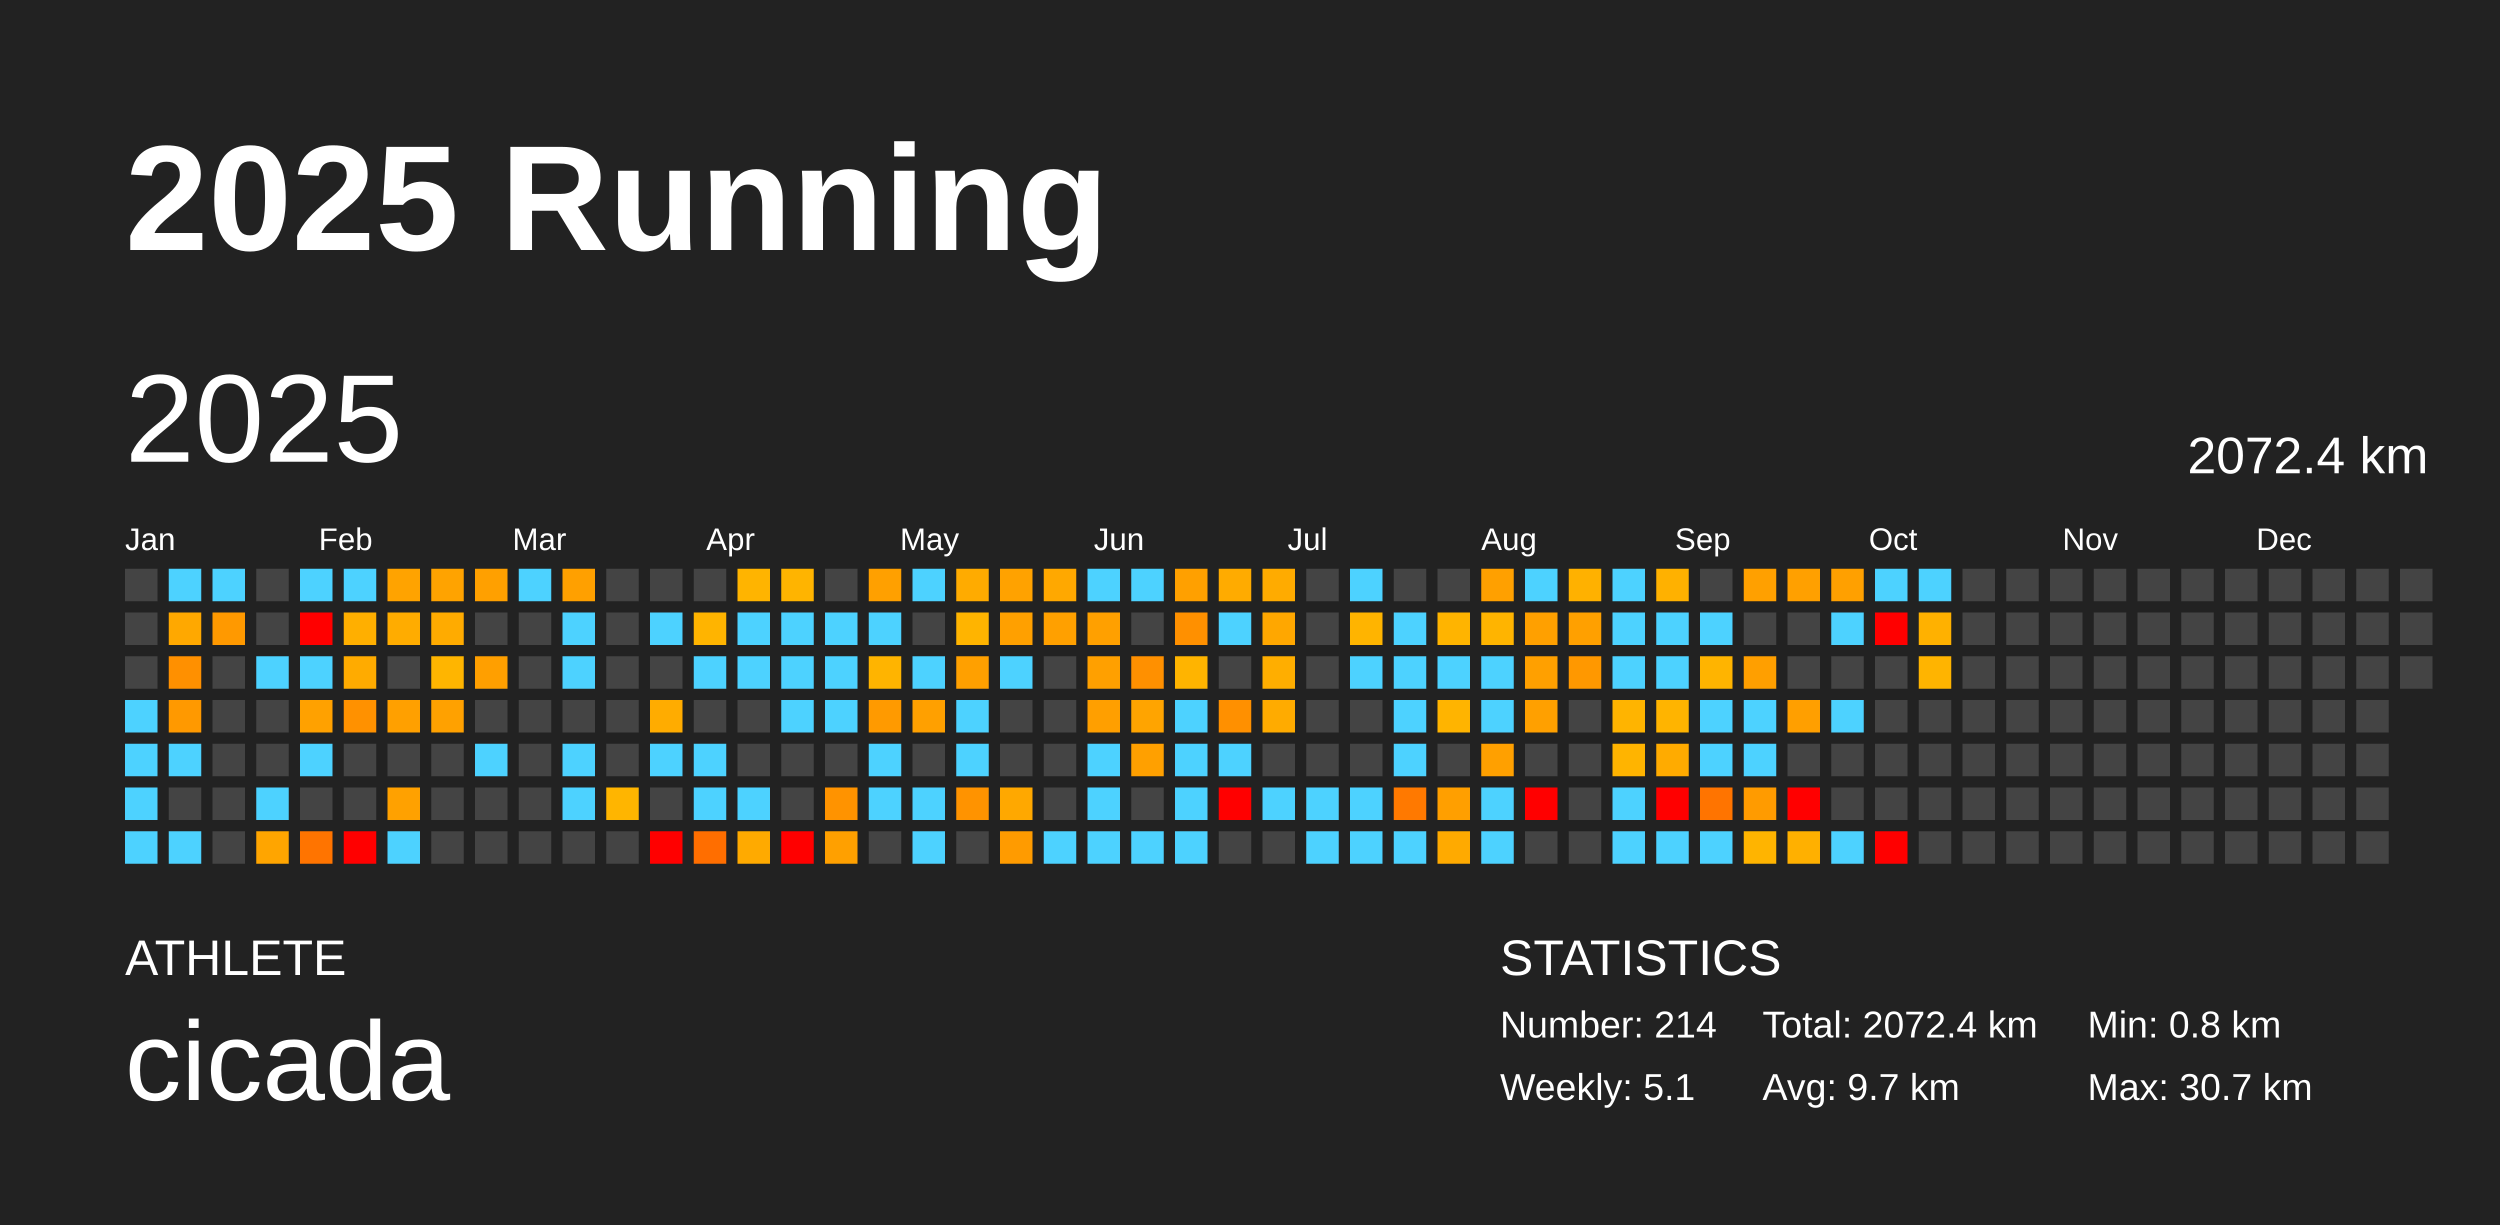
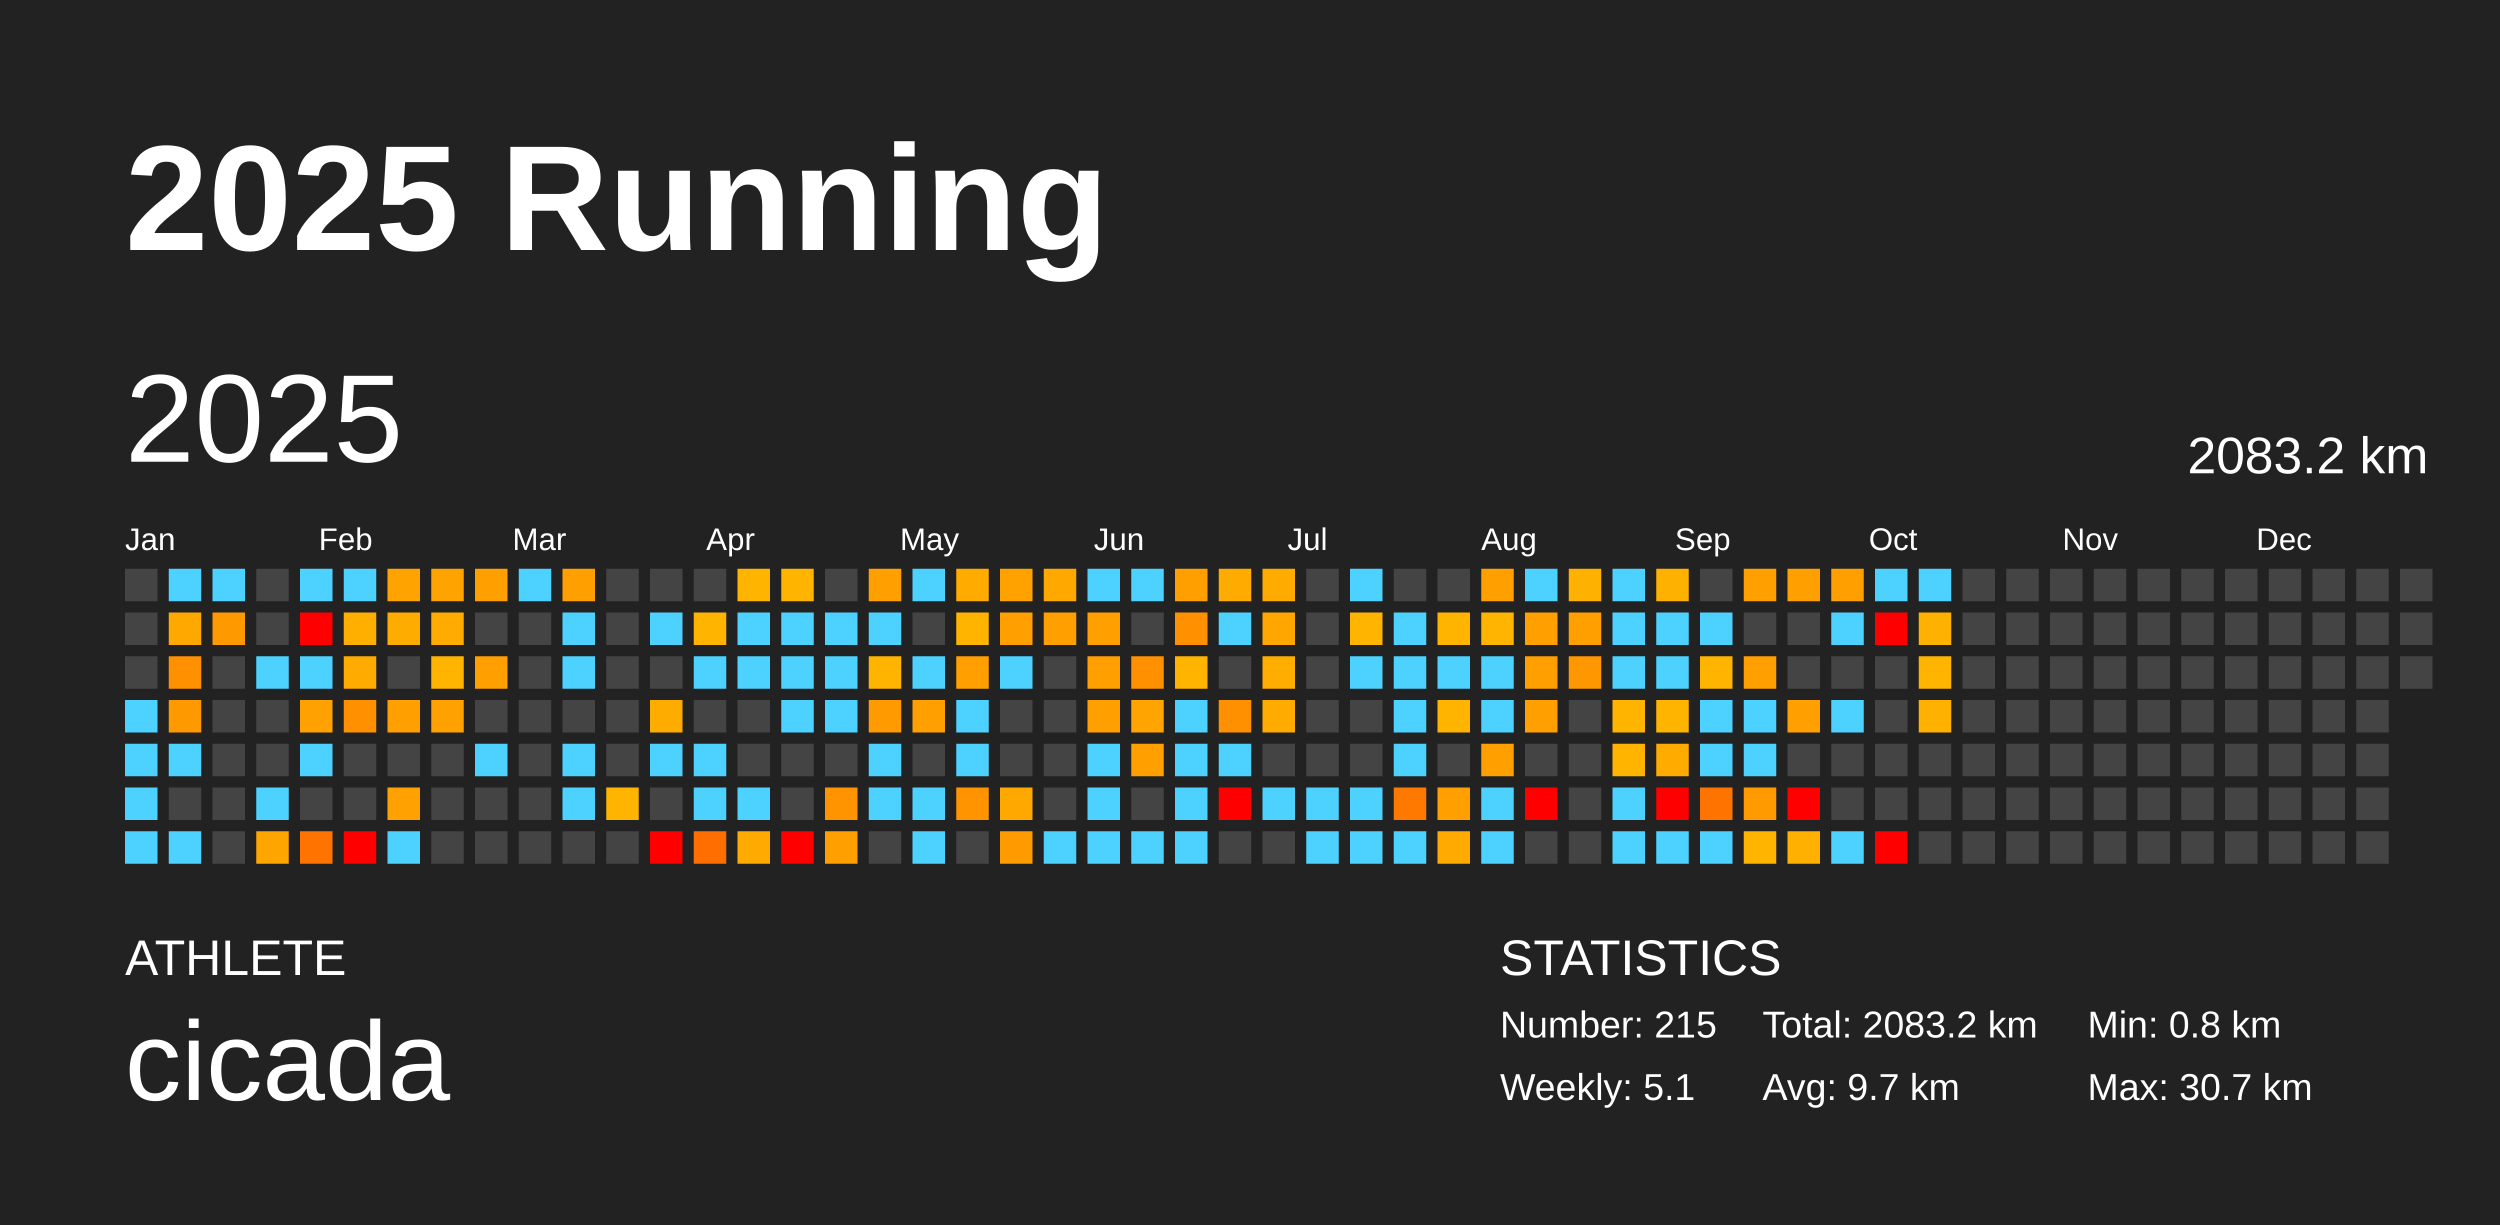
<svg xmlns="http://www.w3.org/2000/svg" baseProfile="full" height="98mm" version="1.1" viewBox="0,0,200,98" width="200mm">
  <defs />
  <rect fill="#222222" height="98" width="200" x="0" y="0" />
  <text fill="#FFFFFF" style="font-size:12px; font-family:Arial; font-weight:bold;" x="10" y="20">2025 Running</text>
  <text fill="#FFFFFF" style="font-size:4px; font-family:Arial" x="10" y="78">ATHLETE</text>
  <text fill="#FFFFFF" style="font-size:9px; font-family:Arial" x="10" y="88">cicada</text>
  <text fill="#FFFFFF" style="font-size:4px; font-family:Arial" x="120" y="78">STATISTICS</text>
-   <text fill="#FFFFFF" style="font-size:3px; font-family:Arial" x="120" y="83">Number: 214</text>
+   <text fill="#FFFFFF" style="font-size:3px; font-family:Arial" x="120" y="83">Number: 215</text>
  <text fill="#FFFFFF" style="font-size:3px; font-family:Arial" x="120" y="88">Weekly: 5.1</text>
-   <text fill="#FFFFFF" style="font-size:3px; font-family:Arial" x="141" y="83">Total: 2072.4 km</text>
+   <text fill="#FFFFFF" style="font-size:3px; font-family:Arial" x="141" y="83">Total: 2083.2 km</text>
  <text fill="#FFFFFF" style="font-size:3px; font-family:Arial" x="141" y="88">Avg: 9.7 km</text>
  <text fill="#FFFFFF" style="font-size:3px; font-family:Arial" x="167" y="83">Min: 0.8 km</text>
  <text fill="#FFFFFF" style="font-size:3px; font-family:Arial" x="167" y="88">Max: 30.7 km</text>
  <text dominant-baseline="hanging" fill="#FFFFFF" style="font-size:10.0px; font-family:Arial;" x="10" y="30">2025</text>
-   <text dominant-baseline="hanging" fill="#FFFFFF" style="font-size:4.125px; font-family:Arial;" x="175" y="35">2072.4 km</text>
+   <text dominant-baseline="hanging" fill="#FFFFFF" style="font-size:4.125px; font-family:Arial;" x="175" y="35">2083.2 km</text>
  <text fill="#FFFFFF" style="font-size:2.5px; font-family:Arial" x="10.0" y="44">Jan</text>
  <text fill="#FFFFFF" style="font-size:2.5px; font-family:Arial" x="25.5" y="44">Feb</text>
  <text fill="#FFFFFF" style="font-size:2.5px; font-family:Arial" x="41.0" y="44">Mar</text>
  <text fill="#FFFFFF" style="font-size:2.5px; font-family:Arial" x="56.5" y="44">Apr</text>
  <text fill="#FFFFFF" style="font-size:2.5px; font-family:Arial" x="72.0" y="44">May</text>
  <text fill="#FFFFFF" style="font-size:2.5px; font-family:Arial" x="87.5" y="44">Jun</text>
  <text fill="#FFFFFF" style="font-size:2.5px; font-family:Arial" x="103.0" y="44">Jul</text>
  <text fill="#FFFFFF" style="font-size:2.5px; font-family:Arial" x="118.5" y="44">Aug</text>
  <text fill="#FFFFFF" style="font-size:2.5px; font-family:Arial" x="134.0" y="44">Sep</text>
  <text fill="#FFFFFF" style="font-size:2.5px; font-family:Arial" x="149.5" y="44">Oct</text>
  <text fill="#FFFFFF" style="font-size:2.5px; font-family:Arial" x="165.0" y="44">Nov</text>
  <text fill="#FFFFFF" style="font-size:2.5px; font-family:Arial" x="180.5" y="44">Dec</text>
  <rect fill="#444444" height="2.6" width="2.6" x="10.0" y="45.5" />
  <rect fill="#444444" height="2.6" width="2.6" x="10.0" y="49.0" />
  <rect fill="#444444" height="2.6" width="2.6" x="10.0" y="52.5" />
  <rect fill="#4dd2ff" height="2.6" width="2.6" x="10.0" y="56.0" />
  <rect fill="#4dd2ff" height="2.6" width="2.6" x="10.0" y="59.5" />
  <rect fill="#4dd2ff" height="2.6" width="2.6" x="10.0" y="63.0" />
  <rect fill="#4dd2ff" height="2.6" width="2.6" x="10.0" y="66.5" />
  <rect fill="#4dd2ff" height="2.6" width="2.6" x="13.5" y="45.5" />
  <rect fill="#ffa800" height="2.6" width="2.6" x="13.5" y="49.0" />
  <rect fill="#ff9000" height="2.6" width="2.6" x="13.5" y="52.5" />
  <rect fill="#ff9900" height="2.6" width="2.6" x="13.5" y="56.0" />
  <rect fill="#4dd2ff" height="2.6" width="2.6" x="13.5" y="59.5" />
  <rect fill="#444444" height="2.6" width="2.6" x="13.5" y="63.0" />
  <rect fill="#4dd2ff" height="2.6" width="2.6" x="13.5" y="66.5" />
  <rect fill="#4dd2ff" height="2.6" width="2.6" x="17.0" y="45.5" />
  <rect fill="#ff9900" height="2.6" width="2.6" x="17.0" y="49.0" />
  <rect fill="#444444" height="2.6" width="2.6" x="17.0" y="52.5" />
  <rect fill="#444444" height="2.6" width="2.6" x="17.0" y="56.0" />
  <rect fill="#444444" height="2.6" width="2.6" x="17.0" y="59.5" />
  <rect fill="#444444" height="2.6" width="2.6" x="17.0" y="63.0" />
  <rect fill="#444444" height="2.6" width="2.6" x="17.0" y="66.5" />
  <rect fill="#444444" height="2.6" width="2.6" x="20.5" y="45.5" />
  <rect fill="#444444" height="2.6" width="2.6" x="20.5" y="49.0" />
  <rect fill="#4dd2ff" height="2.6" width="2.6" x="20.5" y="52.5" />
  <rect fill="#444444" height="2.6" width="2.6" x="20.5" y="56.0" />
  <rect fill="#444444" height="2.6" width="2.6" x="20.5" y="59.5" />
  <rect fill="#4dd2ff" height="2.6" width="2.6" x="20.5" y="63.0" />
  <rect fill="#ffa500" height="2.6" width="2.6" x="20.5" y="66.5" />
  <rect fill="#4dd2ff" height="2.6" width="2.6" x="24.0" y="45.5" />
  <rect fill="red" height="2.6" width="2.6" x="24.0" y="49.0" />
  <rect fill="#4dd2ff" height="2.6" width="2.6" x="24.0" y="52.5" />
  <rect fill="#ffa100" height="2.6" width="2.6" x="24.0" y="56.0" />
  <rect fill="#4dd2ff" height="2.6" width="2.6" x="24.0" y="59.5" />
  <rect fill="#444444" height="2.6" width="2.6" x="24.0" y="63.0" />
  <rect fill="#ff7400" height="2.6" width="2.6" x="24.0" y="66.5" />
  <rect fill="#4dd2ff" height="2.6" width="2.6" x="27.5" y="45.5" />
  <rect fill="#ffaf00" height="2.6" width="2.6" x="27.5" y="49.0" />
  <rect fill="#ffab00" height="2.6" width="2.6" x="27.5" y="52.5" />
  <rect fill="#ff9100" height="2.6" width="2.6" x="27.5" y="56.0" />
  <rect fill="#444444" height="2.6" width="2.6" x="27.5" y="59.5" />
  <rect fill="#444444" height="2.6" width="2.6" x="27.5" y="63.0" />
  <rect fill="red" height="2.6" width="2.6" x="27.5" y="66.5" />
  <rect fill="#ffa300" height="2.6" width="2.6" x="31.0" y="45.5" />
  <rect fill="#ffac00" height="2.6" width="2.6" x="31.0" y="49.0" />
  <rect fill="#444444" height="2.6" width="2.6" x="31.0" y="52.5" />
  <rect fill="#ffa000" height="2.6" width="2.6" x="31.0" y="56.0" />
  <rect fill="#444444" height="2.6" width="2.6" x="31.0" y="59.5" />
  <rect fill="#ffa100" height="2.6" width="2.6" x="31.0" y="63.0" />
  <rect fill="#4dd2ff" height="2.6" width="2.6" x="31.0" y="66.5" />
  <rect fill="#ffa300" height="2.6" width="2.6" x="34.5" y="45.5" />
  <rect fill="#ffab00" height="2.6" width="2.6" x="34.5" y="49.0" />
  <rect fill="#ffb500" height="2.6" width="2.6" x="34.5" y="52.5" />
  <rect fill="#ffa100" height="2.6" width="2.6" x="34.5" y="56.0" />
  <rect fill="#444444" height="2.6" width="2.6" x="34.5" y="59.5" />
  <rect fill="#444444" height="2.6" width="2.6" x="34.5" y="63.0" />
  <rect fill="#444444" height="2.6" width="2.6" x="34.5" y="66.5" />
  <rect fill="#ffa000" height="2.6" width="2.6" x="38.0" y="45.5" />
  <rect fill="#444444" height="2.6" width="2.6" x="38.0" y="49.0" />
  <rect fill="#ff9f00" height="2.6" width="2.6" x="38.0" y="52.5" />
  <rect fill="#444444" height="2.6" width="2.6" x="38.0" y="56.0" />
  <rect fill="#4dd2ff" height="2.6" width="2.6" x="38.0" y="59.5" />
  <rect fill="#444444" height="2.6" width="2.6" x="38.0" y="63.0" />
  <rect fill="#444444" height="2.6" width="2.6" x="38.0" y="66.5" />
  <rect fill="#4dd2ff" height="2.6" width="2.6" x="41.5" y="45.5" />
  <rect fill="#444444" height="2.6" width="2.6" x="41.5" y="49.0" />
  <rect fill="#444444" height="2.6" width="2.6" x="41.5" y="52.5" />
  <rect fill="#444444" height="2.6" width="2.6" x="41.5" y="56.0" />
  <rect fill="#444444" height="2.6" width="2.6" x="41.5" y="59.5" />
  <rect fill="#444444" height="2.6" width="2.6" x="41.5" y="63.0" />
  <rect fill="#444444" height="2.6" width="2.6" x="41.5" y="66.5" />
  <rect fill="#ffa000" height="2.6" width="2.6" x="45.0" y="45.5" />
  <rect fill="#4dd2ff" height="2.6" width="2.6" x="45.0" y="49.0" />
  <rect fill="#4dd2ff" height="2.6" width="2.6" x="45.0" y="52.5" />
  <rect fill="#444444" height="2.6" width="2.6" x="45.0" y="56.0" />
  <rect fill="#4dd2ff" height="2.6" width="2.6" x="45.0" y="59.5" />
  <rect fill="#4dd2ff" height="2.6" width="2.6" x="45.0" y="63.0" />
  <rect fill="#444444" height="2.6" width="2.6" x="45.0" y="66.5" />
  <rect fill="#444444" height="2.6" width="2.6" x="48.5" y="45.5" />
  <rect fill="#444444" height="2.6" width="2.6" x="48.5" y="49.0" />
  <rect fill="#444444" height="2.6" width="2.6" x="48.5" y="52.5" />
  <rect fill="#444444" height="2.6" width="2.6" x="48.5" y="56.0" />
  <rect fill="#444444" height="2.6" width="2.6" x="48.5" y="59.5" />
  <rect fill="#ffb500" height="2.6" width="2.6" x="48.5" y="63.0" />
  <rect fill="#444444" height="2.6" width="2.6" x="48.5" y="66.5" />
  <rect fill="#444444" height="2.6" width="2.6" x="52.0" y="45.5" />
  <rect fill="#4dd2ff" height="2.6" width="2.6" x="52.0" y="49.0" />
  <rect fill="#444444" height="2.6" width="2.6" x="52.0" y="52.5" />
  <rect fill="#ffac00" height="2.6" width="2.6" x="52.0" y="56.0" />
  <rect fill="#4dd2ff" height="2.6" width="2.6" x="52.0" y="59.5" />
  <rect fill="#444444" height="2.6" width="2.6" x="52.0" y="63.0" />
  <rect fill="red" height="2.6" width="2.6" x="52.0" y="66.5" />
  <rect fill="#444444" height="2.6" width="2.6" x="55.5" y="45.5" />
  <rect fill="#ffb400" height="2.6" width="2.6" x="55.5" y="49.0" />
  <rect fill="#4dd2ff" height="2.6" width="2.6" x="55.5" y="52.5" />
  <rect fill="#444444" height="2.6" width="2.6" x="55.5" y="56.0" />
  <rect fill="#4dd2ff" height="2.6" width="2.6" x="55.5" y="59.5" />
  <rect fill="#4dd2ff" height="2.6" width="2.6" x="55.5" y="63.0" />
  <rect fill="#ff6e00" height="2.6" width="2.6" x="55.5" y="66.5" />
  <rect fill="#ffb400" height="2.6" width="2.6" x="59.0" y="45.5" />
  <rect fill="#4dd2ff" height="2.6" width="2.6" x="59.0" y="49.0" />
  <rect fill="#4dd2ff" height="2.6" width="2.6" x="59.0" y="52.5" />
  <rect fill="#444444" height="2.6" width="2.6" x="59.0" y="56.0" />
  <rect fill="#444444" height="2.6" width="2.6" x="59.0" y="59.5" />
  <rect fill="#4dd2ff" height="2.6" width="2.6" x="59.0" y="63.0" />
  <rect fill="#ffaa00" height="2.6" width="2.6" x="59.0" y="66.5" />
  <rect fill="#ffb400" height="2.6" width="2.6" x="62.5" y="45.5" />
  <rect fill="#4dd2ff" height="2.6" width="2.6" x="62.5" y="49.0" />
  <rect fill="#4dd2ff" height="2.6" width="2.6" x="62.5" y="52.5" />
  <rect fill="#4dd2ff" height="2.6" width="2.6" x="62.5" y="56.0" />
  <rect fill="#444444" height="2.6" width="2.6" x="62.5" y="59.5" />
  <rect fill="#444444" height="2.6" width="2.6" x="62.5" y="63.0" />
  <rect fill="red" height="2.6" width="2.6" x="62.5" y="66.5" />
  <rect fill="#444444" height="2.6" width="2.6" x="66.0" y="45.5" />
  <rect fill="#4dd2ff" height="2.6" width="2.6" x="66.0" y="49.0" />
  <rect fill="#4dd2ff" height="2.6" width="2.6" x="66.0" y="52.5" />
  <rect fill="#4dd2ff" height="2.6" width="2.6" x="66.0" y="56.0" />
  <rect fill="#444444" height="2.6" width="2.6" x="66.0" y="59.5" />
  <rect fill="#ff9300" height="2.6" width="2.6" x="66.0" y="63.0" />
  <rect fill="#ffa000" height="2.6" width="2.6" x="66.0" y="66.5" />
  <rect fill="#ffa000" height="2.6" width="2.6" x="69.5" y="45.5" />
  <rect fill="#4dd2ff" height="2.6" width="2.6" x="69.5" y="49.0" />
  <rect fill="#ffb400" height="2.6" width="2.6" x="69.5" y="52.5" />
  <rect fill="#ff9a00" height="2.6" width="2.6" x="69.5" y="56.0" />
  <rect fill="#4dd2ff" height="2.6" width="2.6" x="69.5" y="59.5" />
  <rect fill="#4dd2ff" height="2.6" width="2.6" x="69.5" y="63.0" />
  <rect fill="#444444" height="2.6" width="2.6" x="69.5" y="66.5" />
  <rect fill="#4dd2ff" height="2.6" width="2.6" x="73.0" y="45.5" />
  <rect fill="#444444" height="2.6" width="2.6" x="73.0" y="49.0" />
  <rect fill="#4dd2ff" height="2.6" width="2.6" x="73.0" y="52.5" />
  <rect fill="#ffa000" height="2.6" width="2.6" x="73.0" y="56.0" />
  <rect fill="#444444" height="2.6" width="2.6" x="73.0" y="59.5" />
  <rect fill="#4dd2ff" height="2.6" width="2.6" x="73.0" y="63.0" />
  <rect fill="#4dd2ff" height="2.6" width="2.6" x="73.0" y="66.5" />
  <rect fill="#ffab00" height="2.6" width="2.6" x="76.5" y="45.5" />
  <rect fill="#ffb400" height="2.6" width="2.6" x="76.5" y="49.0" />
  <rect fill="#ffa000" height="2.6" width="2.6" x="76.5" y="52.5" />
  <rect fill="#4dd2ff" height="2.6" width="2.6" x="76.5" y="56.0" />
  <rect fill="#4dd2ff" height="2.6" width="2.6" x="76.5" y="59.5" />
  <rect fill="#ff9300" height="2.6" width="2.6" x="76.5" y="63.0" />
  <rect fill="#444444" height="2.6" width="2.6" x="76.5" y="66.5" />
  <rect fill="#ffa200" height="2.6" width="2.6" x="80.0" y="45.5" />
  <rect fill="#ffa000" height="2.6" width="2.6" x="80.0" y="49.0" />
  <rect fill="#4dd2ff" height="2.6" width="2.6" x="80.0" y="52.5" />
  <rect fill="#444444" height="2.6" width="2.6" x="80.0" y="56.0" />
  <rect fill="#444444" height="2.6" width="2.6" x="80.0" y="59.5" />
  <rect fill="#ffa800" height="2.6" width="2.6" x="80.0" y="63.0" />
  <rect fill="#ff9b00" height="2.6" width="2.6" x="80.0" y="66.5" />
  <rect fill="#ffa800" height="2.6" width="2.6" x="83.5" y="45.5" />
  <rect fill="#ffa000" height="2.6" width="2.6" x="83.5" y="49.0" />
  <rect fill="#444444" height="2.6" width="2.6" x="83.5" y="52.5" />
  <rect fill="#444444" height="2.6" width="2.6" x="83.5" y="56.0" />
  <rect fill="#444444" height="2.6" width="2.6" x="83.5" y="59.5" />
  <rect fill="#444444" height="2.6" width="2.6" x="83.5" y="63.0" />
  <rect fill="#4dd2ff" height="2.6" width="2.6" x="83.5" y="66.5" />
  <rect fill="#4dd2ff" height="2.6" width="2.6" x="87.0" y="45.5" />
  <rect fill="#ffa000" height="2.6" width="2.6" x="87.0" y="49.0" />
  <rect fill="#ffa000" height="2.6" width="2.6" x="87.0" y="52.5" />
  <rect fill="#ff9f00" height="2.6" width="2.6" x="87.0" y="56.0" />
  <rect fill="#4dd2ff" height="2.6" width="2.6" x="87.0" y="59.5" />
  <rect fill="#4dd2ff" height="2.6" width="2.6" x="87.0" y="63.0" />
  <rect fill="#4dd2ff" height="2.6" width="2.6" x="87.0" y="66.5" />
  <rect fill="#4dd2ff" height="2.6" width="2.6" x="90.5" y="45.5" />
  <rect fill="#444444" height="2.6" width="2.6" x="90.5" y="49.0" />
  <rect fill="#ff9000" height="2.6" width="2.6" x="90.5" y="52.5" />
  <rect fill="#ffa400" height="2.6" width="2.6" x="90.5" y="56.0" />
  <rect fill="#ffa000" height="2.6" width="2.6" x="90.5" y="59.5" />
  <rect fill="#444444" height="2.6" width="2.6" x="90.5" y="63.0" />
  <rect fill="#4dd2ff" height="2.6" width="2.6" x="90.5" y="66.5" />
  <rect fill="#ffa000" height="2.6" width="2.6" x="94.0" y="45.5" />
  <rect fill="#ff9000" height="2.6" width="2.6" x="94.0" y="49.0" />
  <rect fill="#ffb400" height="2.6" width="2.6" x="94.0" y="52.5" />
  <rect fill="#4dd2ff" height="2.6" width="2.6" x="94.0" y="56.0" />
  <rect fill="#4dd2ff" height="2.6" width="2.6" x="94.0" y="59.5" />
  <rect fill="#4dd2ff" height="2.6" width="2.6" x="94.0" y="63.0" />
  <rect fill="#4dd2ff" height="2.6" width="2.6" x="94.0" y="66.5" />
  <rect fill="#ffab00" height="2.6" width="2.6" x="97.5" y="45.5" />
  <rect fill="#4dd2ff" height="2.6" width="2.6" x="97.5" y="49.0" />
  <rect fill="#444444" height="2.6" width="2.6" x="97.5" y="52.5" />
  <rect fill="#ff9000" height="2.6" width="2.6" x="97.5" y="56.0" />
  <rect fill="#4dd2ff" height="2.6" width="2.6" x="97.5" y="59.5" />
  <rect fill="red" height="2.6" width="2.6" x="97.5" y="63.0" />
  <rect fill="#444444" height="2.6" width="2.6" x="97.5" y="66.5" />
  <rect fill="#ffab00" height="2.6" width="2.6" x="101.0" y="45.5" />
  <rect fill="#ffa700" height="2.6" width="2.6" x="101.0" y="49.0" />
  <rect fill="#ffae00" height="2.6" width="2.6" x="101.0" y="52.5" />
  <rect fill="#ffab00" height="2.6" width="2.6" x="101.0" y="56.0" />
  <rect fill="#444444" height="2.6" width="2.6" x="101.0" y="59.5" />
  <rect fill="#4dd2ff" height="2.6" width="2.6" x="101.0" y="63.0" />
  <rect fill="#444444" height="2.6" width="2.6" x="101.0" y="66.5" />
  <rect fill="#444444" height="2.6" width="2.6" x="104.5" y="45.5" />
  <rect fill="#444444" height="2.6" width="2.6" x="104.5" y="49.0" />
  <rect fill="#444444" height="2.6" width="2.6" x="104.5" y="52.5" />
  <rect fill="#444444" height="2.6" width="2.6" x="104.5" y="56.0" />
  <rect fill="#444444" height="2.6" width="2.6" x="104.5" y="59.5" />
  <rect fill="#4dd2ff" height="2.6" width="2.6" x="104.5" y="63.0" />
  <rect fill="#4dd2ff" height="2.6" width="2.6" x="104.5" y="66.5" />
  <rect fill="#4dd2ff" height="2.6" width="2.6" x="108.0" y="45.5" />
  <rect fill="#ffb400" height="2.6" width="2.6" x="108.0" y="49.0" />
  <rect fill="#4dd2ff" height="2.6" width="2.6" x="108.0" y="52.5" />
  <rect fill="#444444" height="2.6" width="2.6" x="108.0" y="56.0" />
  <rect fill="#444444" height="2.6" width="2.6" x="108.0" y="59.5" />
  <rect fill="#4dd2ff" height="2.6" width="2.6" x="108.0" y="63.0" />
  <rect fill="#4dd2ff" height="2.6" width="2.6" x="108.0" y="66.5" />
  <rect fill="#444444" height="2.6" width="2.6" x="111.5" y="45.5" />
  <rect fill="#4dd2ff" height="2.6" width="2.6" x="111.5" y="49.0" />
  <rect fill="#4dd2ff" height="2.6" width="2.6" x="111.5" y="52.5" />
  <rect fill="#4dd2ff" height="2.6" width="2.6" x="111.5" y="56.0" />
  <rect fill="#4dd2ff" height="2.6" width="2.6" x="111.5" y="59.5" />
  <rect fill="#ff7900" height="2.6" width="2.6" x="111.5" y="63.0" />
  <rect fill="#4dd2ff" height="2.6" width="2.6" x="111.5" y="66.5" />
  <rect fill="#444444" height="2.6" width="2.6" x="115.0" y="45.5" />
  <rect fill="#ffb400" height="2.6" width="2.6" x="115.0" y="49.0" />
  <rect fill="#4dd2ff" height="2.6" width="2.6" x="115.0" y="52.5" />
  <rect fill="#ffb400" height="2.6" width="2.6" x="115.0" y="56.0" />
  <rect fill="#444444" height="2.6" width="2.6" x="115.0" y="59.5" />
  <rect fill="#ff9f00" height="2.6" width="2.6" x="115.0" y="63.0" />
  <rect fill="#ffaa00" height="2.6" width="2.6" x="115.0" y="66.5" />
  <rect fill="#ffa000" height="2.6" width="2.6" x="118.5" y="45.5" />
  <rect fill="#ffb400" height="2.6" width="2.6" x="118.5" y="49.0" />
  <rect fill="#4dd2ff" height="2.6" width="2.6" x="118.5" y="52.5" />
  <rect fill="#4dd2ff" height="2.6" width="2.6" x="118.5" y="56.0" />
  <rect fill="#ffa000" height="2.6" width="2.6" x="118.5" y="59.5" />
  <rect fill="#4dd2ff" height="2.6" width="2.6" x="118.5" y="63.0" />
  <rect fill="#4dd2ff" height="2.6" width="2.6" x="118.5" y="66.5" />
  <rect fill="#4dd2ff" height="2.6" width="2.6" x="122.0" y="45.5" />
  <rect fill="#ffa000" height="2.6" width="2.6" x="122.0" y="49.0" />
  <rect fill="#ffa000" height="2.6" width="2.6" x="122.0" y="52.5" />
  <rect fill="#ffa000" height="2.6" width="2.6" x="122.0" y="56.0" />
  <rect fill="#444444" height="2.6" width="2.6" x="122.0" y="59.5" />
  <rect fill="red" height="2.6" width="2.6" x="122.0" y="63.0" />
  <rect fill="#444444" height="2.6" width="2.6" x="122.0" y="66.5" />
  <rect fill="#ffb100" height="2.6" width="2.6" x="125.5" y="45.5" />
  <rect fill="#ffa000" height="2.6" width="2.6" x="125.5" y="49.0" />
  <rect fill="#ff9800" height="2.6" width="2.6" x="125.5" y="52.5" />
  <rect fill="#444444" height="2.6" width="2.6" x="125.5" y="56.0" />
  <rect fill="#444444" height="2.6" width="2.6" x="125.5" y="59.5" />
  <rect fill="#444444" height="2.6" width="2.6" x="125.5" y="63.0" />
  <rect fill="#444444" height="2.6" width="2.6" x="125.5" y="66.5" />
  <rect fill="#4dd2ff" height="2.6" width="2.6" x="129.0" y="45.5" />
  <rect fill="#4dd2ff" height="2.6" width="2.6" x="129.0" y="49.0" />
  <rect fill="#4dd2ff" height="2.6" width="2.6" x="129.0" y="52.5" />
  <rect fill="#ffb400" height="2.6" width="2.6" x="129.0" y="56.0" />
  <rect fill="#ffb400" height="2.6" width="2.6" x="129.0" y="59.5" />
  <rect fill="#4dd2ff" height="2.6" width="2.6" x="129.0" y="63.0" />
  <rect fill="#4dd2ff" height="2.6" width="2.6" x="129.0" y="66.5" />
  <rect fill="#ffb100" height="2.6" width="2.6" x="132.5" y="45.5" />
  <rect fill="#4dd2ff" height="2.6" width="2.6" x="132.5" y="49.0" />
  <rect fill="#4dd2ff" height="2.6" width="2.6" x="132.5" y="52.5" />
  <rect fill="#ffb400" height="2.6" width="2.6" x="132.5" y="56.0" />
  <rect fill="#ffab00" height="2.6" width="2.6" x="132.5" y="59.5" />
  <rect fill="red" height="2.6" width="2.6" x="132.5" y="63.0" />
  <rect fill="#4dd2ff" height="2.6" width="2.6" x="132.5" y="66.5" />
  <rect fill="#444444" height="2.6" width="2.6" x="136.0" y="45.5" />
  <rect fill="#4dd2ff" height="2.6" width="2.6" x="136.0" y="49.0" />
  <rect fill="#ffb400" height="2.6" width="2.6" x="136.0" y="52.5" />
  <rect fill="#4dd2ff" height="2.6" width="2.6" x="136.0" y="56.0" />
  <rect fill="#4dd2ff" height="2.6" width="2.6" x="136.0" y="59.5" />
  <rect fill="#ff7400" height="2.6" width="2.6" x="136.0" y="63.0" />
  <rect fill="#4dd2ff" height="2.6" width="2.6" x="136.0" y="66.5" />
  <rect fill="#ffa000" height="2.6" width="2.6" x="139.5" y="45.5" />
  <rect fill="#444444" height="2.6" width="2.6" x="139.5" y="49.0" />
  <rect fill="#ff9f00" height="2.6" width="2.6" x="139.5" y="52.5" />
  <rect fill="#4dd2ff" height="2.6" width="2.6" x="139.5" y="56.0" />
  <rect fill="#4dd2ff" height="2.6" width="2.6" x="139.5" y="59.5" />
  <rect fill="#ff9b00" height="2.6" width="2.6" x="139.5" y="63.0" />
  <rect fill="#ffb400" height="2.6" width="2.6" x="139.5" y="66.5" />
  <rect fill="#ffa000" height="2.6" width="2.6" x="143.0" y="45.5" />
  <rect fill="#444444" height="2.6" width="2.6" x="143.0" y="49.0" />
  <rect fill="#444444" height="2.6" width="2.6" x="143.0" y="52.5" />
  <rect fill="#ff9f00" height="2.6" width="2.6" x="143.0" y="56.0" />
  <rect fill="#444444" height="2.6" width="2.6" x="143.0" y="59.5" />
  <rect fill="red" height="2.6" width="2.6" x="143.0" y="63.0" />
  <rect fill="#ffb000" height="2.6" width="2.6" x="143.0" y="66.5" />
  <rect fill="#ffa000" height="2.6" width="2.6" x="146.5" y="45.5" />
  <rect fill="#4dd2ff" height="2.6" width="2.6" x="146.5" y="49.0" />
  <rect fill="#444444" height="2.6" width="2.6" x="146.5" y="52.5" />
  <rect fill="#4dd2ff" height="2.6" width="2.6" x="146.5" y="56.0" />
  <rect fill="#444444" height="2.6" width="2.6" x="146.5" y="59.5" />
  <rect fill="#444444" height="2.6" width="2.6" x="146.5" y="63.0" />
  <rect fill="#4dd2ff" height="2.6" width="2.6" x="146.5" y="66.5" />
  <rect fill="#4dd2ff" height="2.6" width="2.6" x="150.0" y="45.5" />
  <rect fill="red" height="2.6" width="2.6" x="150.0" y="49.0" />
  <rect fill="#444444" height="2.6" width="2.6" x="150.0" y="52.5" />
  <rect fill="#444444" height="2.6" width="2.6" x="150.0" y="56.0" />
  <rect fill="#444444" height="2.6" width="2.6" x="150.0" y="59.5" />
  <rect fill="#444444" height="2.6" width="2.6" x="150.0" y="63.0" />
  <rect fill="red" height="2.6" width="2.6" x="150.0" y="66.5" />
  <rect fill="#4dd2ff" height="2.6" width="2.6" x="153.5" y="45.5" />
  <rect fill="#ffb100" height="2.6" width="2.6" x="153.5" y="49.0" />
  <rect fill="#ffb400" height="2.6" width="2.6" x="153.5" y="52.5" />
-   <rect fill="#444444" height="2.6" width="2.6" x="153.5" y="56.0" />
+   <rect fill="#ffb100" height="2.6" width="2.6" x="153.5" y="56.0" />
  <rect fill="#444444" height="2.6" width="2.6" x="153.5" y="59.5" />
  <rect fill="#444444" height="2.6" width="2.6" x="153.5" y="63.0" />
  <rect fill="#444444" height="2.6" width="2.6" x="153.5" y="66.5" />
  <rect fill="#444444" height="2.6" width="2.6" x="157.0" y="45.5" />
  <rect fill="#444444" height="2.6" width="2.6" x="157.0" y="49.0" />
  <rect fill="#444444" height="2.6" width="2.6" x="157.0" y="52.5" />
  <rect fill="#444444" height="2.6" width="2.6" x="157.0" y="56.0" />
  <rect fill="#444444" height="2.6" width="2.6" x="157.0" y="59.5" />
  <rect fill="#444444" height="2.6" width="2.6" x="157.0" y="63.0" />
  <rect fill="#444444" height="2.6" width="2.6" x="157.0" y="66.5" />
  <rect fill="#444444" height="2.6" width="2.6" x="160.5" y="45.5" />
  <rect fill="#444444" height="2.6" width="2.6" x="160.5" y="49.0" />
  <rect fill="#444444" height="2.6" width="2.6" x="160.5" y="52.5" />
  <rect fill="#444444" height="2.6" width="2.6" x="160.5" y="56.0" />
  <rect fill="#444444" height="2.6" width="2.6" x="160.5" y="59.5" />
  <rect fill="#444444" height="2.6" width="2.6" x="160.5" y="63.0" />
  <rect fill="#444444" height="2.6" width="2.6" x="160.5" y="66.5" />
  <rect fill="#444444" height="2.6" width="2.6" x="164.0" y="45.5" />
  <rect fill="#444444" height="2.6" width="2.6" x="164.0" y="49.0" />
  <rect fill="#444444" height="2.6" width="2.6" x="164.0" y="52.5" />
  <rect fill="#444444" height="2.6" width="2.6" x="164.0" y="56.0" />
  <rect fill="#444444" height="2.6" width="2.6" x="164.0" y="59.5" />
  <rect fill="#444444" height="2.6" width="2.6" x="164.0" y="63.0" />
  <rect fill="#444444" height="2.6" width="2.6" x="164.0" y="66.5" />
  <rect fill="#444444" height="2.6" width="2.6" x="167.5" y="45.5" />
  <rect fill="#444444" height="2.6" width="2.6" x="167.5" y="49.0" />
  <rect fill="#444444" height="2.6" width="2.6" x="167.5" y="52.5" />
  <rect fill="#444444" height="2.6" width="2.6" x="167.5" y="56.0" />
  <rect fill="#444444" height="2.6" width="2.6" x="167.5" y="59.5" />
  <rect fill="#444444" height="2.6" width="2.6" x="167.5" y="63.0" />
  <rect fill="#444444" height="2.6" width="2.6" x="167.5" y="66.5" />
  <rect fill="#444444" height="2.6" width="2.6" x="171.0" y="45.5" />
  <rect fill="#444444" height="2.6" width="2.6" x="171.0" y="49.0" />
  <rect fill="#444444" height="2.6" width="2.6" x="171.0" y="52.5" />
  <rect fill="#444444" height="2.6" width="2.6" x="171.0" y="56.0" />
  <rect fill="#444444" height="2.6" width="2.6" x="171.0" y="59.5" />
  <rect fill="#444444" height="2.6" width="2.6" x="171.0" y="63.0" />
  <rect fill="#444444" height="2.6" width="2.6" x="171.0" y="66.5" />
  <rect fill="#444444" height="2.6" width="2.6" x="174.5" y="45.5" />
  <rect fill="#444444" height="2.6" width="2.6" x="174.5" y="49.0" />
  <rect fill="#444444" height="2.6" width="2.6" x="174.5" y="52.5" />
  <rect fill="#444444" height="2.6" width="2.6" x="174.5" y="56.0" />
  <rect fill="#444444" height="2.6" width="2.6" x="174.5" y="59.5" />
  <rect fill="#444444" height="2.6" width="2.6" x="174.5" y="63.0" />
  <rect fill="#444444" height="2.6" width="2.6" x="174.5" y="66.5" />
  <rect fill="#444444" height="2.6" width="2.6" x="178.0" y="45.5" />
  <rect fill="#444444" height="2.6" width="2.6" x="178.0" y="49.0" />
  <rect fill="#444444" height="2.6" width="2.6" x="178.0" y="52.5" />
  <rect fill="#444444" height="2.6" width="2.6" x="178.0" y="56.0" />
  <rect fill="#444444" height="2.6" width="2.6" x="178.0" y="59.5" />
  <rect fill="#444444" height="2.6" width="2.6" x="178.0" y="63.0" />
  <rect fill="#444444" height="2.6" width="2.6" x="178.0" y="66.5" />
  <rect fill="#444444" height="2.6" width="2.6" x="181.5" y="45.5" />
  <rect fill="#444444" height="2.6" width="2.6" x="181.5" y="49.0" />
  <rect fill="#444444" height="2.6" width="2.6" x="181.5" y="52.5" />
  <rect fill="#444444" height="2.6" width="2.6" x="181.5" y="56.0" />
  <rect fill="#444444" height="2.6" width="2.6" x="181.5" y="59.5" />
  <rect fill="#444444" height="2.6" width="2.6" x="181.5" y="63.0" />
  <rect fill="#444444" height="2.6" width="2.6" x="181.5" y="66.5" />
  <rect fill="#444444" height="2.6" width="2.6" x="185.0" y="45.5" />
  <rect fill="#444444" height="2.6" width="2.6" x="185.0" y="49.0" />
  <rect fill="#444444" height="2.6" width="2.6" x="185.0" y="52.5" />
  <rect fill="#444444" height="2.6" width="2.6" x="185.0" y="56.0" />
  <rect fill="#444444" height="2.6" width="2.6" x="185.0" y="59.5" />
  <rect fill="#444444" height="2.6" width="2.6" x="185.0" y="63.0" />
  <rect fill="#444444" height="2.6" width="2.6" x="185.0" y="66.5" />
  <rect fill="#444444" height="2.6" width="2.6" x="188.5" y="45.5" />
  <rect fill="#444444" height="2.6" width="2.6" x="188.5" y="49.0" />
  <rect fill="#444444" height="2.6" width="2.6" x="188.5" y="52.5" />
  <rect fill="#444444" height="2.6" width="2.6" x="188.5" y="56.0" />
  <rect fill="#444444" height="2.6" width="2.6" x="188.5" y="59.5" />
  <rect fill="#444444" height="2.6" width="2.6" x="188.5" y="63.0" />
  <rect fill="#444444" height="2.6" width="2.6" x="188.5" y="66.5" />
  <rect fill="#444444" height="2.6" width="2.6" x="192.0" y="45.5" />
  <rect fill="#444444" height="2.6" width="2.6" x="192.0" y="49.0" />
  <rect fill="#444444" height="2.6" width="2.6" x="192.0" y="52.5" />
</svg>
